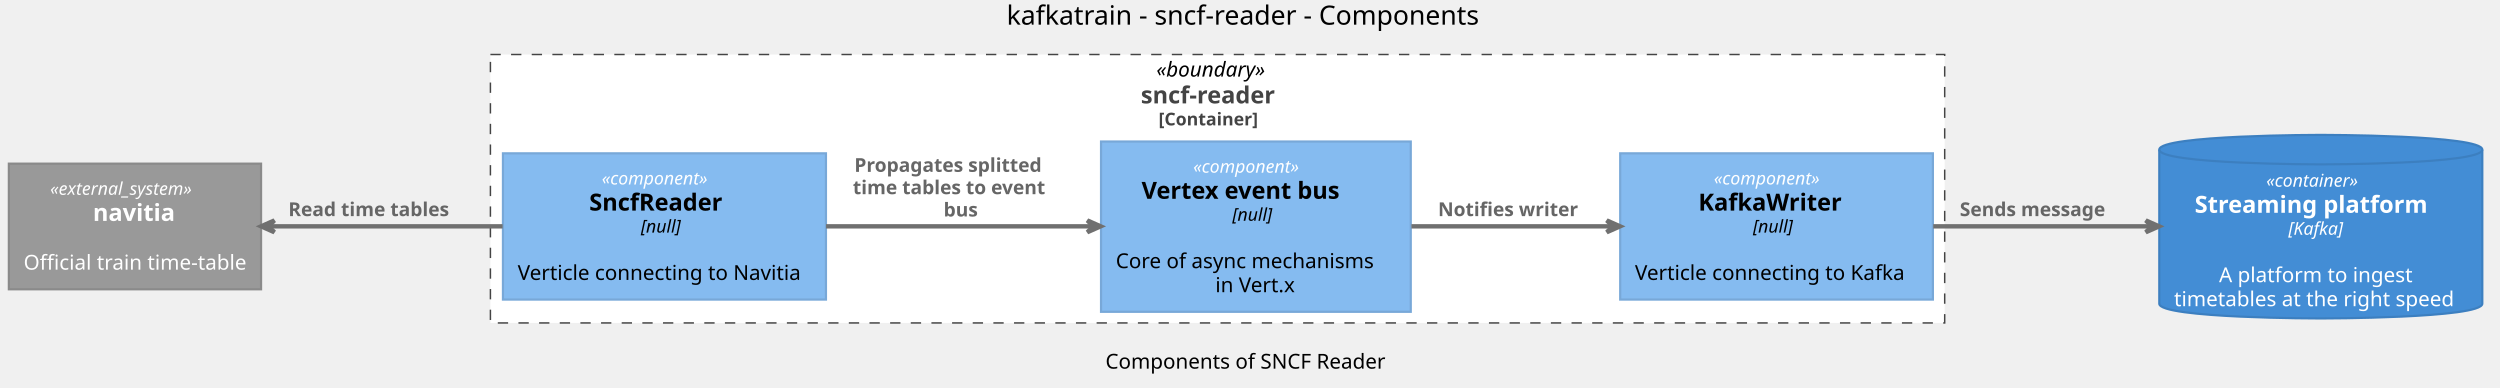
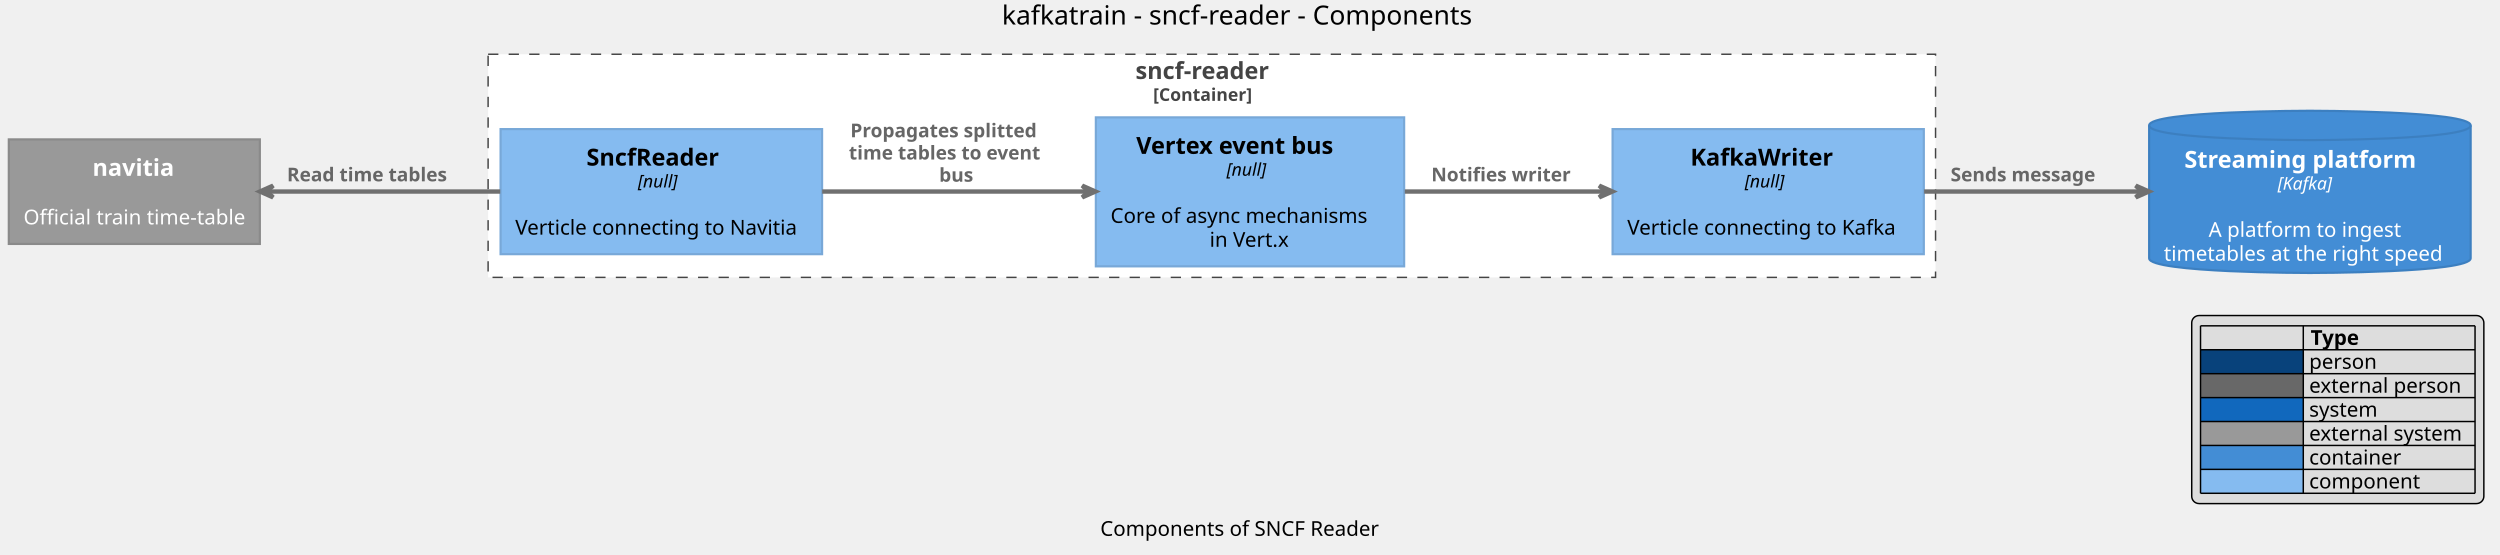
- <svg xmlns="http://www.w3.org/2000/svg" contentScriptType="application/ecmascript" contentStyleType="text/css" height="263px" preserveAspectRatio="none" style="width:1695px;height:263px;" version="1.1" viewBox="0 0 1695 263" width="1695px" zoomAndPan="magnify">
+ <svg xmlns="http://www.w3.org/2000/svg" contentScriptType="application/ecmascript" contentStyleType="text/css" height="378px" preserveAspectRatio="none" style="width:1703px;height:378px;" version="1.1" viewBox="0 0 1703 378" width="1703px" zoomAndPan="magnify">
  <defs>
    <style type="text/css">path:hover { stroke: #ADFF2F !important;}</style>
  </defs>
  <g>
    <text fill="#000000" font-family="sans-serif" font-size="18" lengthAdjust="spacingAndGlyphs" textLength="336" x="682.5" y="16.708">kafkatrain - sncf-reader - Components</text>
-     <rect fill="#FFFFFF" height="182" style="stroke: #444444; stroke-width: 1.0; stroke-dasharray: 7.0,7.0;" width="986" x="332.5" y="36.953" />
-     <text fill="#000000" font-family="sans-serif" font-size="14" font-style="italic" lengthAdjust="spacingAndGlyphs" textLength="83" x="784" y="51.948">«boundary»</text>
-     <text fill="#444444" font-family="sans-serif" font-size="16" font-weight="bold" lengthAdjust="spacingAndGlyphs" textLength="104" x="773.5" y="70.102">sncf-reader</text>
-     <text fill="#444444" font-family="sans-serif" font-size="12" font-weight="bold" lengthAdjust="spacingAndGlyphs" textLength="80" x="785.5" y="85.014">[Container]</text>
-     <rect fill="#85BBF0" height="99.156" style="stroke: #78A8D8; stroke-width: 1.5;" width="212" x="1098.5" y="103.953" />
-     <text fill="#FFFFFF" font-family="sans-serif" font-size="12" font-style="italic" lengthAdjust="spacingAndGlyphs" textLength="85" x="1162" y="125.092">«component»</text>
-     <text fill="#000000" font-family="sans-serif" font-size="16" font-weight="bold" lengthAdjust="spacingAndGlyphs" textLength="106" x="1151.5" y="142.773">KafkaWriter</text>
-     <text fill="#000000" font-family="sans-serif" font-size="12" font-style="italic" lengthAdjust="spacingAndGlyphs" textLength="32" x="1188.5" y="157.685">[null]</text>
-     <text fill="#000000" font-family="sans-serif" font-size="14" lengthAdjust="spacingAndGlyphs" textLength="0" x="1206.5" y="173.511" />
-     <text fill="#000000" font-family="sans-serif" font-size="14" lengthAdjust="spacingAndGlyphs" textLength="192" x="1108.5" y="189.808">Verticle connecting to Kafka</text>
-     <rect fill="#85BBF0" height="99.156" style="stroke: #78A8D8; stroke-width: 1.5;" width="219" x="341" y="103.953" />
-     <text fill="#FFFFFF" font-family="sans-serif" font-size="12" font-style="italic" lengthAdjust="spacingAndGlyphs" textLength="85" x="408" y="125.092">«component»</text>
-     <text fill="#000000" font-family="sans-serif" font-size="16" font-weight="bold" lengthAdjust="spacingAndGlyphs" textLength="102" x="399.5" y="142.773">SncfReader</text>
-     <text fill="#000000" font-family="sans-serif" font-size="12" font-style="italic" lengthAdjust="spacingAndGlyphs" textLength="32" x="434.5" y="157.685">[null]</text>
-     <text fill="#000000" font-family="sans-serif" font-size="14" lengthAdjust="spacingAndGlyphs" textLength="0" x="452.5" y="173.511" />
-     <text fill="#000000" font-family="sans-serif" font-size="14" lengthAdjust="spacingAndGlyphs" textLength="199" x="351" y="189.808">Verticle connecting to Navitia</text>
-     <rect fill="#85BBF0" height="115.453" style="stroke: #78A8D8; stroke-width: 1.5;" width="210" x="746.5" y="95.953" />
-     <text fill="#FFFFFF" font-family="sans-serif" font-size="12" font-style="italic" lengthAdjust="spacingAndGlyphs" textLength="85" x="809" y="117.092">«component»</text>
-     <text fill="#000000" font-family="sans-serif" font-size="16" font-weight="bold" lengthAdjust="spacingAndGlyphs" textLength="155" x="774" y="134.773">Vertex event bus</text>
-     <text fill="#000000" font-family="sans-serif" font-size="12" font-style="italic" lengthAdjust="spacingAndGlyphs" textLength="32" x="835.5" y="149.685">[null]</text>
-     <text fill="#000000" font-family="sans-serif" font-size="14" lengthAdjust="spacingAndGlyphs" textLength="0" x="853.5" y="165.511" />
-     <text fill="#000000" font-family="sans-serif" font-size="14" lengthAdjust="spacingAndGlyphs" textLength="186" x="756.5" y="181.808">Core of async mechanisms</text>
-     <text fill="#000000" font-family="sans-serif" font-size="14" lengthAdjust="spacingAndGlyphs" textLength="55" x="824" y="198.105">in Vert.x</text>
-     <path d="M1464,101.453 C1464,91.453 1573.5,91.453 1573.5,91.453 C1573.5,91.453 1683,91.453 1683,101.453 L1683,205.906 C1683,215.906 1573.5,215.906 1573.5,215.906 C1573.5,215.906 1464,215.906 1464,205.906 L1464,101.453 " fill="#438DD5" style="stroke: #3C7FC0; stroke-width: 1.5;" />
-     <path d="M1464,101.453 C1464,111.453 1573.5,111.453 1573.5,111.453 C1573.5,111.453 1683,111.453 1683,101.453 " fill="none" style="stroke: #3C7FC0; stroke-width: 1.5;" />
-     <text fill="#FFFFFF" font-family="sans-serif" font-size="12" font-style="italic" lengthAdjust="spacingAndGlyphs" textLength="74" x="1536.5" y="126.592">«container»</text>
-     <text fill="#FFFFFF" font-family="sans-serif" font-size="16" font-weight="bold" lengthAdjust="spacingAndGlyphs" textLength="171" x="1488" y="144.273">Streaming platform</text>
-     <text fill="#FFFFFF" font-family="sans-serif" font-size="12" font-style="italic" lengthAdjust="spacingAndGlyphs" textLength="44" x="1551.5" y="159.185">[Kafka]</text>
-     <text fill="#FFFFFF" font-family="sans-serif" font-size="14" lengthAdjust="spacingAndGlyphs" textLength="0" x="1575.5" y="175.011" />
-     <text fill="#FFFFFF" font-family="sans-serif" font-size="14" lengthAdjust="spacingAndGlyphs" textLength="134" x="1504.5" y="191.308">A platform to ingest</text>
-     <text fill="#FFFFFF" font-family="sans-serif" font-size="14" lengthAdjust="spacingAndGlyphs" textLength="199" x="1474" y="207.605">timetables at the right speed</text>
-     <rect fill="#999999" height="85.188" style="stroke: #8A8A8A; stroke-width: 1.5;" width="171" x="6" y="110.953" />
-     <text fill="#FFFFFF" font-family="sans-serif" font-size="12" font-style="italic" lengthAdjust="spacingAndGlyphs" textLength="115" x="34" y="132.092">«external_system»</text>
-     <text fill="#FFFFFF" font-family="sans-serif" font-size="16" font-weight="bold" lengthAdjust="spacingAndGlyphs" textLength="57" x="63" y="149.773">navitia</text>
-     <text fill="#FFFFFF" font-family="sans-serif" font-size="14" lengthAdjust="spacingAndGlyphs" textLength="0" x="93.5" y="166.542" />
-     <text fill="#FFFFFF" font-family="sans-serif" font-size="14" lengthAdjust="spacingAndGlyphs" textLength="151" x="16" y="182.839">Official train time-table</text>
-     <path d="M1310.735,153.453 C1357.058,153.453 1411.462,153.453 1458.713,153.453 " fill="none" id="23-&gt;11" style="stroke: #707070; stroke-width: 3.0;" />
-     <polygon fill="#707070" points="1463.849,153.453,1454.849,149.453,1458.849,153.453,1454.849,157.453,1463.849,153.453" style="stroke: #707070; stroke-width: 3.0;" />
-     <text fill="#666666" font-family="sans-serif" font-size="13" font-weight="bold" lengthAdjust="spacingAndGlyphs" textLength="117" x="1328.75" y="146.52">Sends message</text>
-     <path d="M560.075,153.453 C616.35,153.453 684.748,153.453 741.135,153.453 " fill="none" id="22-&gt;24" style="stroke: #707070; stroke-width: 3.0;" />
-     <polygon fill="#707070" points="746.207,153.453,737.207,149.453,741.207,153.453,737.207,157.453,746.207,153.453" style="stroke: #707070; stroke-width: 3.0;" />
-     <text fill="#666666" font-family="sans-serif" font-size="13" font-weight="bold" lengthAdjust="spacingAndGlyphs" textLength="148" x="579.25" y="116.52">Propagates splitted</text>
-     <text fill="#666666" font-family="sans-serif" font-size="13" font-weight="bold" lengthAdjust="spacingAndGlyphs" textLength="150" x="578.25" y="131.653">time tables to event</text>
-     <text fill="#666666" font-family="sans-serif" font-size="13" font-weight="bold" lengthAdjust="spacingAndGlyphs" textLength="27" x="639.75" y="146.786">bus</text>
-     <path d="M182.254,153.453 C230.435,153.453 290.015,153.453 340.778,153.453 " fill="none" id="6&lt;-22" style="stroke: #707070; stroke-width: 3.0;" />
-     <polygon fill="#707070" points="177.033,153.453,186.033,157.453,182.033,153.453,186.033,149.453,177.033,153.453" style="stroke: #707070; stroke-width: 3.0;" />
-     <text fill="#666666" font-family="sans-serif" font-size="13" font-weight="bold" lengthAdjust="spacingAndGlyphs" textLength="127" x="195.5" y="146.52">Read time tables</text>
-     <path d="M956.933,153.453 C999.97,153.453 1049.773,153.453 1093.377,153.453 " fill="none" id="24-&gt;23" style="stroke: #707070; stroke-width: 3.0;" />
-     <polygon fill="#707070" points="1098.39,153.453,1089.39,149.453,1093.39,153.453,1089.39,157.453,1098.39,153.453" style="stroke: #707070; stroke-width: 3.0;" />
-     <text fill="#666666" font-family="sans-serif" font-size="13" font-weight="bold" lengthAdjust="spacingAndGlyphs" textLength="105" x="975" y="146.52">Notifies writer</text>
-     <text fill="#000000" font-family="sans-serif" font-size="14" lengthAdjust="spacingAndGlyphs" textLength="202" x="749.5" y="249.948">Components of SNCF Reader</text>
+     <rect fill="#FFFFFF" height="152" style="stroke: #444444; stroke-width: 1.0; stroke-dasharray: 7.0,7.0;" width="986" x="332.5" y="36.953" />
+     <text fill="#444444" font-family="sans-serif" font-size="16" font-weight="bold" lengthAdjust="spacingAndGlyphs" textLength="104" x="773.5" y="53.805">sncf-reader</text>
+     <text fill="#444444" font-family="sans-serif" font-size="12" font-weight="bold" lengthAdjust="spacingAndGlyphs" textLength="80" x="785.5" y="68.717">[Container]</text>
+     <rect fill="#85BBF0" height="85.188" style="stroke: #78A8D8; stroke-width: 1.5;" width="212" x="1098.5" y="87.953" />
+     <text fill="#000000" font-family="sans-serif" font-size="16" font-weight="bold" lengthAdjust="spacingAndGlyphs" textLength="106" x="1151.5" y="112.805">KafkaWriter</text>
+     <text fill="#000000" font-family="sans-serif" font-size="12" font-style="italic" lengthAdjust="spacingAndGlyphs" textLength="32" x="1188.5" y="127.717">[null]</text>
+     <text fill="#000000" font-family="sans-serif" font-size="14" lengthAdjust="spacingAndGlyphs" textLength="0" x="1206.5" y="143.542" />
+     <text fill="#000000" font-family="sans-serif" font-size="14" lengthAdjust="spacingAndGlyphs" textLength="192" x="1108.5" y="159.839">Verticle connecting to Kafka</text>
+     <rect fill="#85BBF0" height="85.188" style="stroke: #78A8D8; stroke-width: 1.5;" width="219" x="341" y="87.953" />
+     <text fill="#000000" font-family="sans-serif" font-size="16" font-weight="bold" lengthAdjust="spacingAndGlyphs" textLength="102" x="399.5" y="112.805">SncfReader</text>
+     <text fill="#000000" font-family="sans-serif" font-size="12" font-style="italic" lengthAdjust="spacingAndGlyphs" textLength="32" x="434.5" y="127.717">[null]</text>
+     <text fill="#000000" font-family="sans-serif" font-size="14" lengthAdjust="spacingAndGlyphs" textLength="0" x="452.5" y="143.542" />
+     <text fill="#000000" font-family="sans-serif" font-size="14" lengthAdjust="spacingAndGlyphs" textLength="199" x="351" y="159.839">Verticle connecting to Navitia</text>
+     <rect fill="#85BBF0" height="101.484" style="stroke: #78A8D8; stroke-width: 1.5;" width="210" x="746.5" y="79.953" />
+     <text fill="#000000" font-family="sans-serif" font-size="16" font-weight="bold" lengthAdjust="spacingAndGlyphs" textLength="155" x="774" y="104.805">Vertex event bus</text>
+     <text fill="#000000" font-family="sans-serif" font-size="12" font-style="italic" lengthAdjust="spacingAndGlyphs" textLength="32" x="835.5" y="119.717">[null]</text>
+     <text fill="#000000" font-family="sans-serif" font-size="14" lengthAdjust="spacingAndGlyphs" textLength="0" x="853.5" y="135.542" />
+     <text fill="#000000" font-family="sans-serif" font-size="14" lengthAdjust="spacingAndGlyphs" textLength="186" x="756.5" y="151.839">Core of async mechanisms</text>
+     <text fill="#000000" font-family="sans-serif" font-size="14" lengthAdjust="spacingAndGlyphs" textLength="55" x="824" y="168.136">in Vert.x</text>
+     <path d="M1464,85.453 C1464,75.453 1573.5,75.453 1573.5,75.453 C1573.5,75.453 1683,75.453 1683,85.453 L1683,175.938 C1683,185.938 1573.5,185.938 1573.5,185.938 C1573.5,185.938 1464,185.938 1464,175.938 L1464,85.453 " fill="#438DD5" style="stroke: #3C7FC0; stroke-width: 1.5;" />
+     <path d="M1464,85.453 C1464,95.453 1573.5,95.453 1573.5,95.453 C1573.5,95.453 1683,95.453 1683,85.453 " fill="none" style="stroke: #3C7FC0; stroke-width: 1.5;" />
+     <text fill="#FFFFFF" font-family="sans-serif" font-size="16" font-weight="bold" lengthAdjust="spacingAndGlyphs" textLength="171" x="1488" y="114.305">Streaming platform</text>
+     <text fill="#FFFFFF" font-family="sans-serif" font-size="12" font-style="italic" lengthAdjust="spacingAndGlyphs" textLength="44" x="1551.5" y="129.217">[Kafka]</text>
+     <text fill="#FFFFFF" font-family="sans-serif" font-size="14" lengthAdjust="spacingAndGlyphs" textLength="0" x="1575.5" y="145.042" />
+     <text fill="#FFFFFF" font-family="sans-serif" font-size="14" lengthAdjust="spacingAndGlyphs" textLength="134" x="1504.5" y="161.339">A platform to ingest</text>
+     <text fill="#FFFFFF" font-family="sans-serif" font-size="14" lengthAdjust="spacingAndGlyphs" textLength="199" x="1474" y="177.636">timetables at the right speed</text>
+     <rect fill="#999999" height="71.219" style="stroke: #8A8A8A; stroke-width: 1.5;" width="171" x="6" y="94.953" />
+     <text fill="#FFFFFF" font-family="sans-serif" font-size="16" font-weight="bold" lengthAdjust="spacingAndGlyphs" textLength="57" x="63" y="119.805">navitia</text>
+     <text fill="#FFFFFF" font-family="sans-serif" font-size="14" lengthAdjust="spacingAndGlyphs" textLength="0" x="93.5" y="136.573" />
+     <text fill="#FFFFFF" font-family="sans-serif" font-size="14" lengthAdjust="spacingAndGlyphs" textLength="151" x="16" y="152.87">Official train time-table</text>
+     <path d="M1310.735,130.453 C1357.058,130.453 1411.462,130.453 1458.713,130.453 " fill="none" id="24-&gt;11" style="stroke: #707070; stroke-width: 3.0;" />
+     <polygon fill="#707070" points="1463.849,130.453,1454.849,126.453,1458.849,130.453,1454.849,134.453,1463.849,130.453" style="stroke: #707070; stroke-width: 3.0;" />
+     <text fill="#666666" font-family="sans-serif" font-size="13" font-weight="bold" lengthAdjust="spacingAndGlyphs" textLength="117" x="1328.75" y="123.52">Sends message</text>
+     <path d="M560.075,130.453 C616.35,130.453 684.748,130.453 741.135,130.453 " fill="none" id="23-&gt;25" style="stroke: #707070; stroke-width: 3.0;" />
+     <polygon fill="#707070" points="746.207,130.453,737.207,126.453,741.207,130.453,737.207,134.453,746.207,130.453" style="stroke: #707070; stroke-width: 3.0;" />
+     <text fill="#666666" font-family="sans-serif" font-size="13" font-weight="bold" lengthAdjust="spacingAndGlyphs" textLength="148" x="579.25" y="93.52">Propagates splitted</text>
+     <text fill="#666666" font-family="sans-serif" font-size="13" font-weight="bold" lengthAdjust="spacingAndGlyphs" textLength="150" x="578.25" y="108.653">time tables to event</text>
+     <text fill="#666666" font-family="sans-serif" font-size="13" font-weight="bold" lengthAdjust="spacingAndGlyphs" textLength="27" x="639.75" y="123.786">bus</text>
+     <path d="M182.254,130.453 C230.435,130.453 290.015,130.453 340.778,130.453 " fill="none" id="6&lt;-23" style="stroke: #707070; stroke-width: 3.0;" />
+     <polygon fill="#707070" points="177.033,130.453,186.033,134.453,182.033,130.453,186.033,126.453,177.033,130.453" style="stroke: #707070; stroke-width: 3.0;" />
+     <text fill="#666666" font-family="sans-serif" font-size="13" font-weight="bold" lengthAdjust="spacingAndGlyphs" textLength="127" x="195.5" y="123.52">Read time tables</text>
+     <path d="M956.933,130.453 C999.97,130.453 1049.773,130.453 1093.377,130.453 " fill="none" id="25-&gt;24" style="stroke: #707070; stroke-width: 3.0;" />
+     <polygon fill="#707070" points="1098.39,130.453,1089.39,126.453,1093.39,130.453,1089.39,134.453,1098.39,130.453" style="stroke: #707070; stroke-width: 3.0;" />
+     <text fill="#666666" font-family="sans-serif" font-size="13" font-weight="bold" lengthAdjust="spacingAndGlyphs" textLength="105" x="975" y="123.52">Notifies writer</text>
+     <rect fill="#DDDDDD" height="128.078" rx="5" ry="5" style="stroke: #000000; stroke-width: 1.0;" width="199" x="1493" y="214.953" />
+     <text fill="#000000" font-family="sans-serif" font-size="14" font-weight="bold" lengthAdjust="spacingAndGlyphs" textLength="0" x="1569" y="234.948" />
+     <text fill="#000000" font-family="sans-serif" font-size="14" font-weight="bold" lengthAdjust="spacingAndGlyphs" textLength="39" x="1574" y="234.948">Type</text>
+     <rect fill="#08427B" height="16.297" style="stroke: none; stroke-width: 1.0;" width="70" x="1499" y="238.25" />
+     <text fill="#000000" font-family="sans-serif" font-size="14" lengthAdjust="spacingAndGlyphs" textLength="0" x="1523" y="251.245" />
+     <text fill="#000000" font-family="sans-serif" font-size="14" lengthAdjust="spacingAndGlyphs" textLength="49" x="1573" y="251.245">person</text>
+     <rect fill="#686868" height="16.297" style="stroke: none; stroke-width: 1.0;" width="70" x="1499" y="254.547" />
+     <text fill="#000000" font-family="sans-serif" font-size="14" lengthAdjust="spacingAndGlyphs" textLength="0" x="1523" y="267.542" />
+     <text fill="#000000" font-family="sans-serif" font-size="14" lengthAdjust="spacingAndGlyphs" textLength="108" x="1573" y="267.542">external person</text>
+     <rect fill="#1168BD" height="16.297" style="stroke: none; stroke-width: 1.0;" width="70" x="1499" y="270.844" />
+     <text fill="#000000" font-family="sans-serif" font-size="14" lengthAdjust="spacingAndGlyphs" textLength="0" x="1511" y="283.839" />
+     <text fill="#000000" font-family="sans-serif" font-size="14" lengthAdjust="spacingAndGlyphs" textLength="50" x="1573" y="283.839">system</text>
+     <rect fill="#999999" height="16.297" style="stroke: none; stroke-width: 1.0;" width="70" x="1499" y="287.141" />
+     <text fill="#000000" font-family="sans-serif" font-size="14" lengthAdjust="spacingAndGlyphs" textLength="0" x="1523" y="300.136" />
+     <text fill="#000000" font-family="sans-serif" font-size="14" lengthAdjust="spacingAndGlyphs" textLength="109" x="1573" y="300.136">external system</text>
+     <rect fill="#438DD5" height="16.297" style="stroke: none; stroke-width: 1.0;" width="70" x="1499" y="303.438" />
+     <text fill="#000000" font-family="sans-serif" font-size="14" lengthAdjust="spacingAndGlyphs" textLength="0" x="1511" y="316.433" />
+     <text fill="#000000" font-family="sans-serif" font-size="14" lengthAdjust="spacingAndGlyphs" textLength="65" x="1573" y="316.433">container</text>
+     <rect fill="#85BBF0" height="16.297" style="stroke: none; stroke-width: 1.0;" width="70" x="1499" y="319.734" />
+     <text fill="#000000" font-family="sans-serif" font-size="14" lengthAdjust="spacingAndGlyphs" textLength="0" x="1511" y="332.729" />
+     <text fill="#000000" font-family="sans-serif" font-size="14" lengthAdjust="spacingAndGlyphs" textLength="80" x="1573" y="332.729">component</text>
+     <line style="stroke: #000000; stroke-width: 1.0;" x1="1499" x2="1686" y1="221.953" y2="221.953" />
+     <line style="stroke: #000000; stroke-width: 1.0;" x1="1499" x2="1686" y1="238.25" y2="238.25" />
+     <line style="stroke: #000000; stroke-width: 1.0;" x1="1499" x2="1686" y1="254.547" y2="254.547" />
+     <line style="stroke: #000000; stroke-width: 1.0;" x1="1499" x2="1686" y1="270.844" y2="270.844" />
+     <line style="stroke: #000000; stroke-width: 1.0;" x1="1499" x2="1686" y1="287.141" y2="287.141" />
+     <line style="stroke: #000000; stroke-width: 1.0;" x1="1499" x2="1686" y1="303.438" y2="303.438" />
+     <line style="stroke: #000000; stroke-width: 1.0;" x1="1499" x2="1686" y1="319.734" y2="319.734" />
+     <line style="stroke: #000000; stroke-width: 1.0;" x1="1499" x2="1686" y1="336.031" y2="336.031" />
+     <line style="stroke: #000000; stroke-width: 1.0;" x1="1499" x2="1499" y1="221.953" y2="336.031" />
+     <line style="stroke: #000000; stroke-width: 1.0;" x1="1569" x2="1569" y1="221.953" y2="336.031" />
+     <line style="stroke: #000000; stroke-width: 1.0;" x1="1686" x2="1686" y1="221.953" y2="336.031" />
+     <text fill="#000000" font-family="sans-serif" font-size="14" lengthAdjust="spacingAndGlyphs" textLength="202" x="749.5" y="365.026">Components of SNCF Reader</text>
  </g>
</svg>
